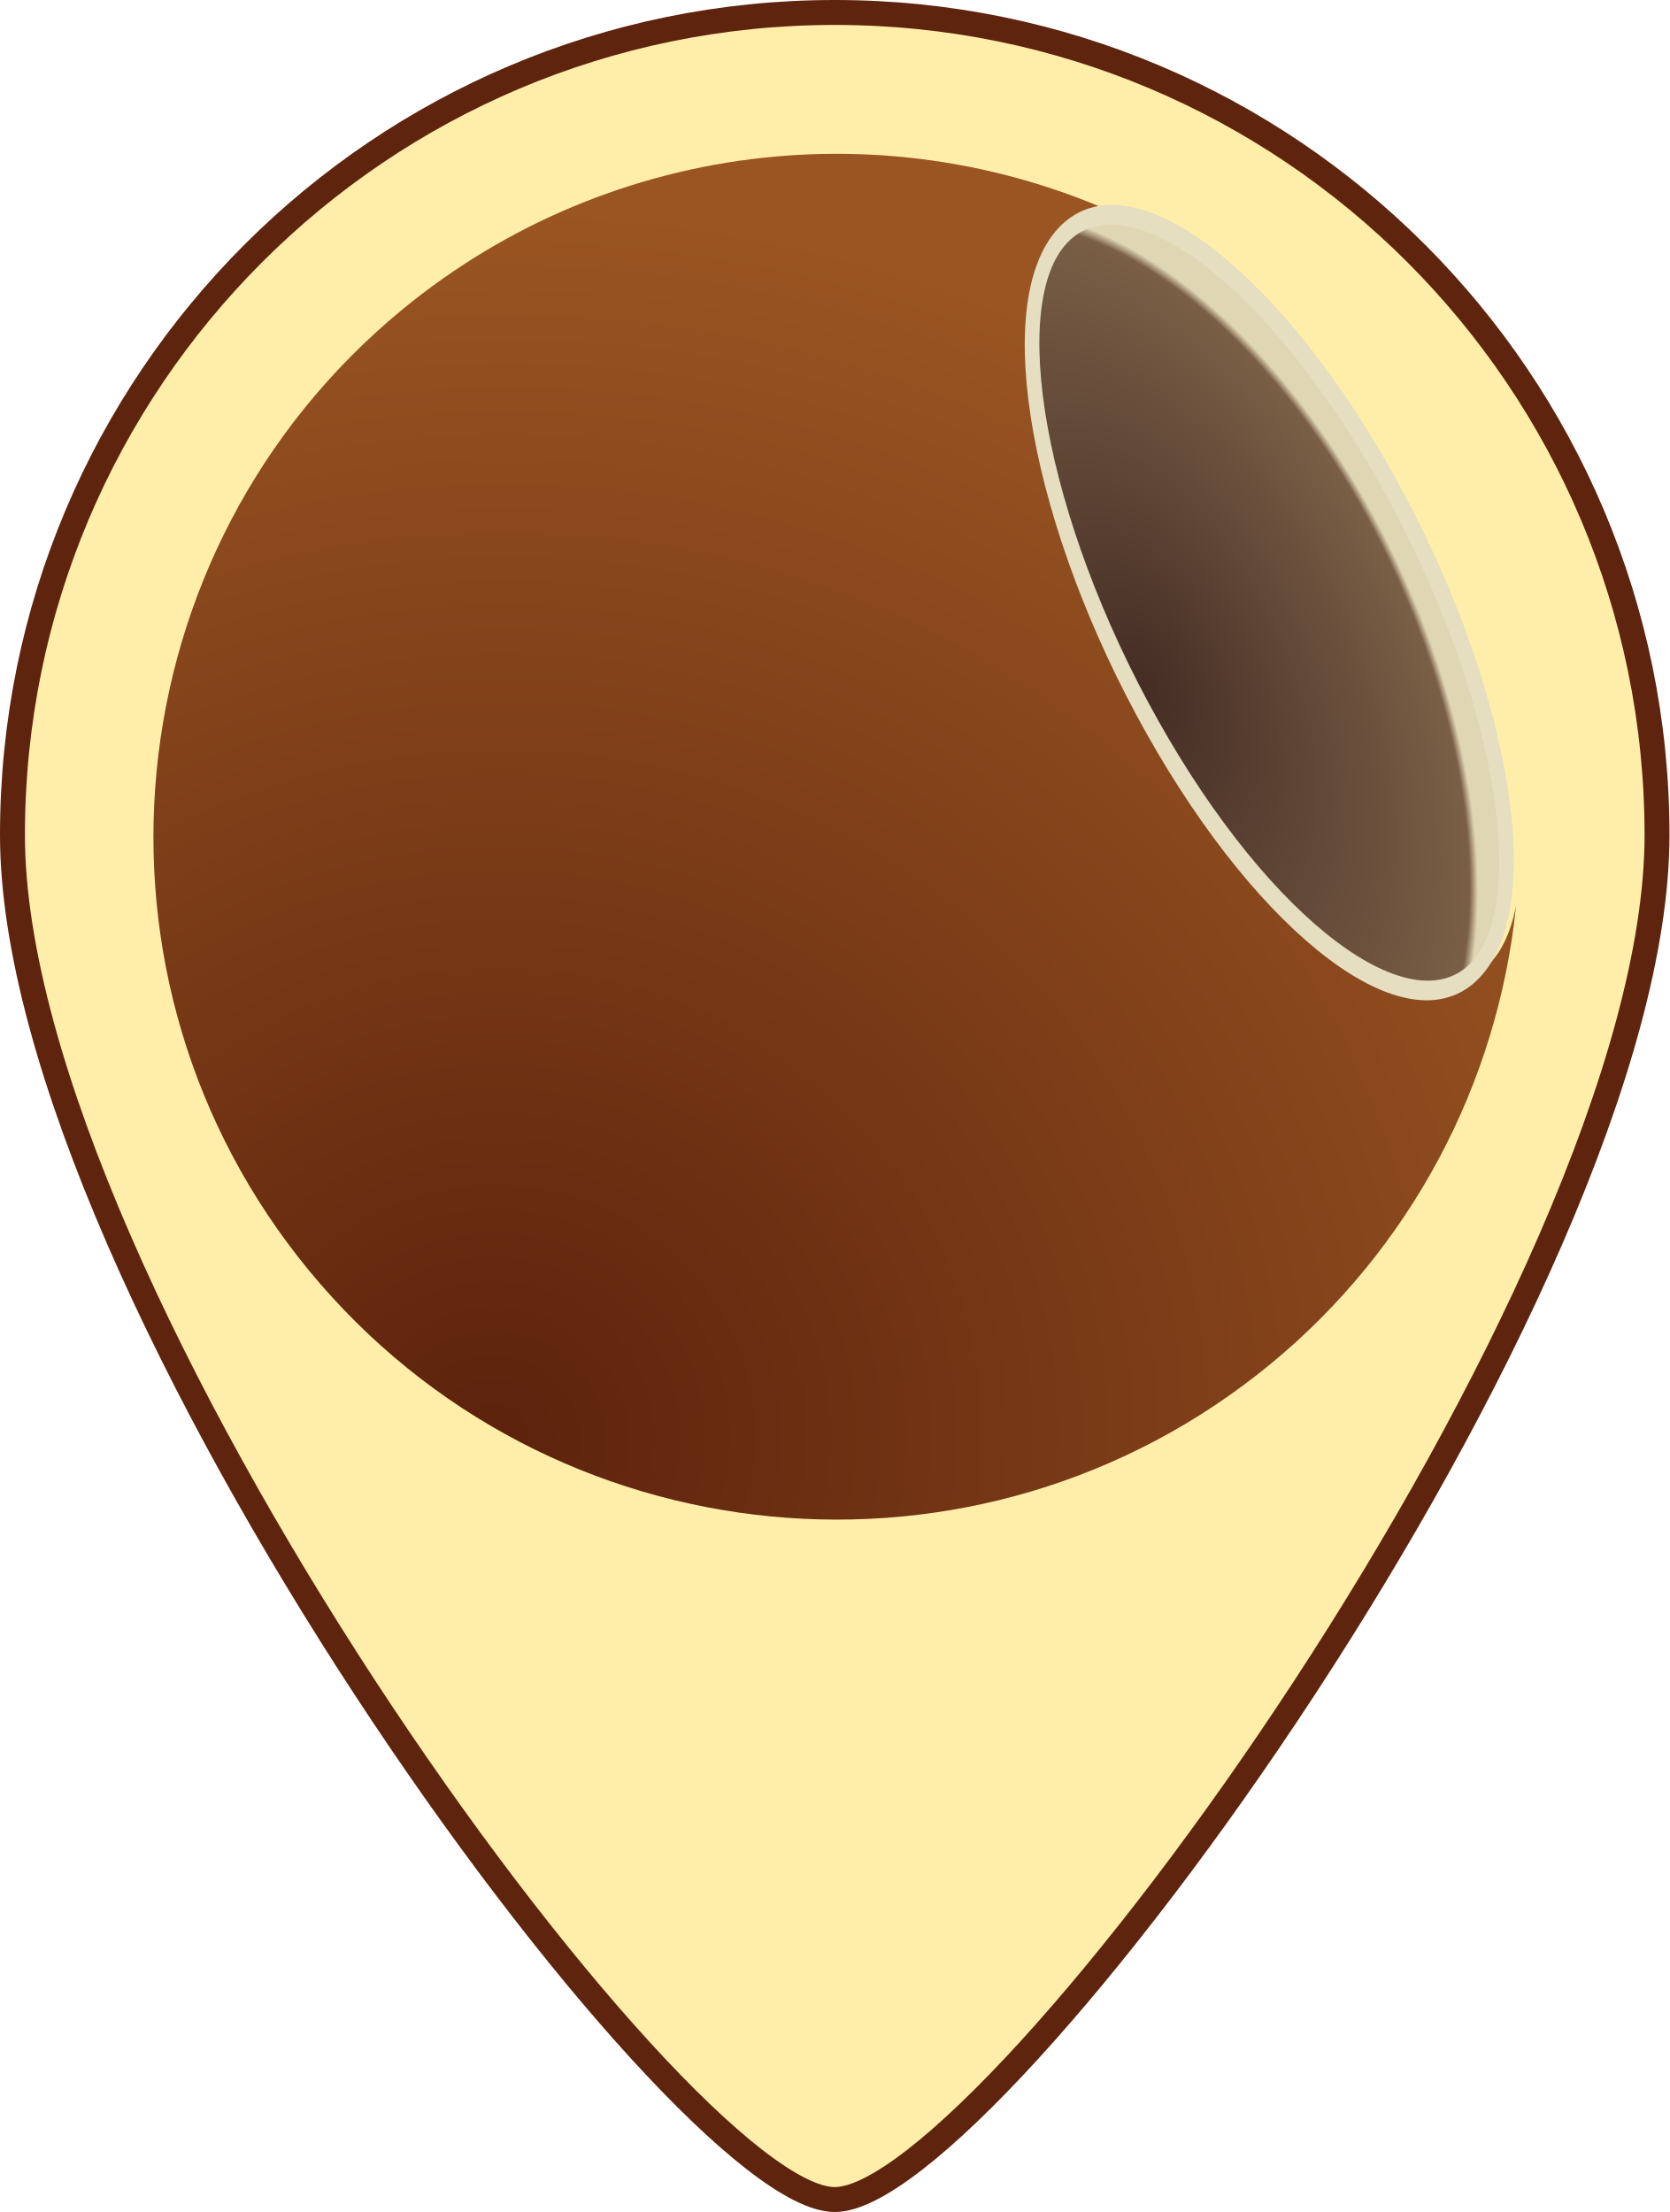
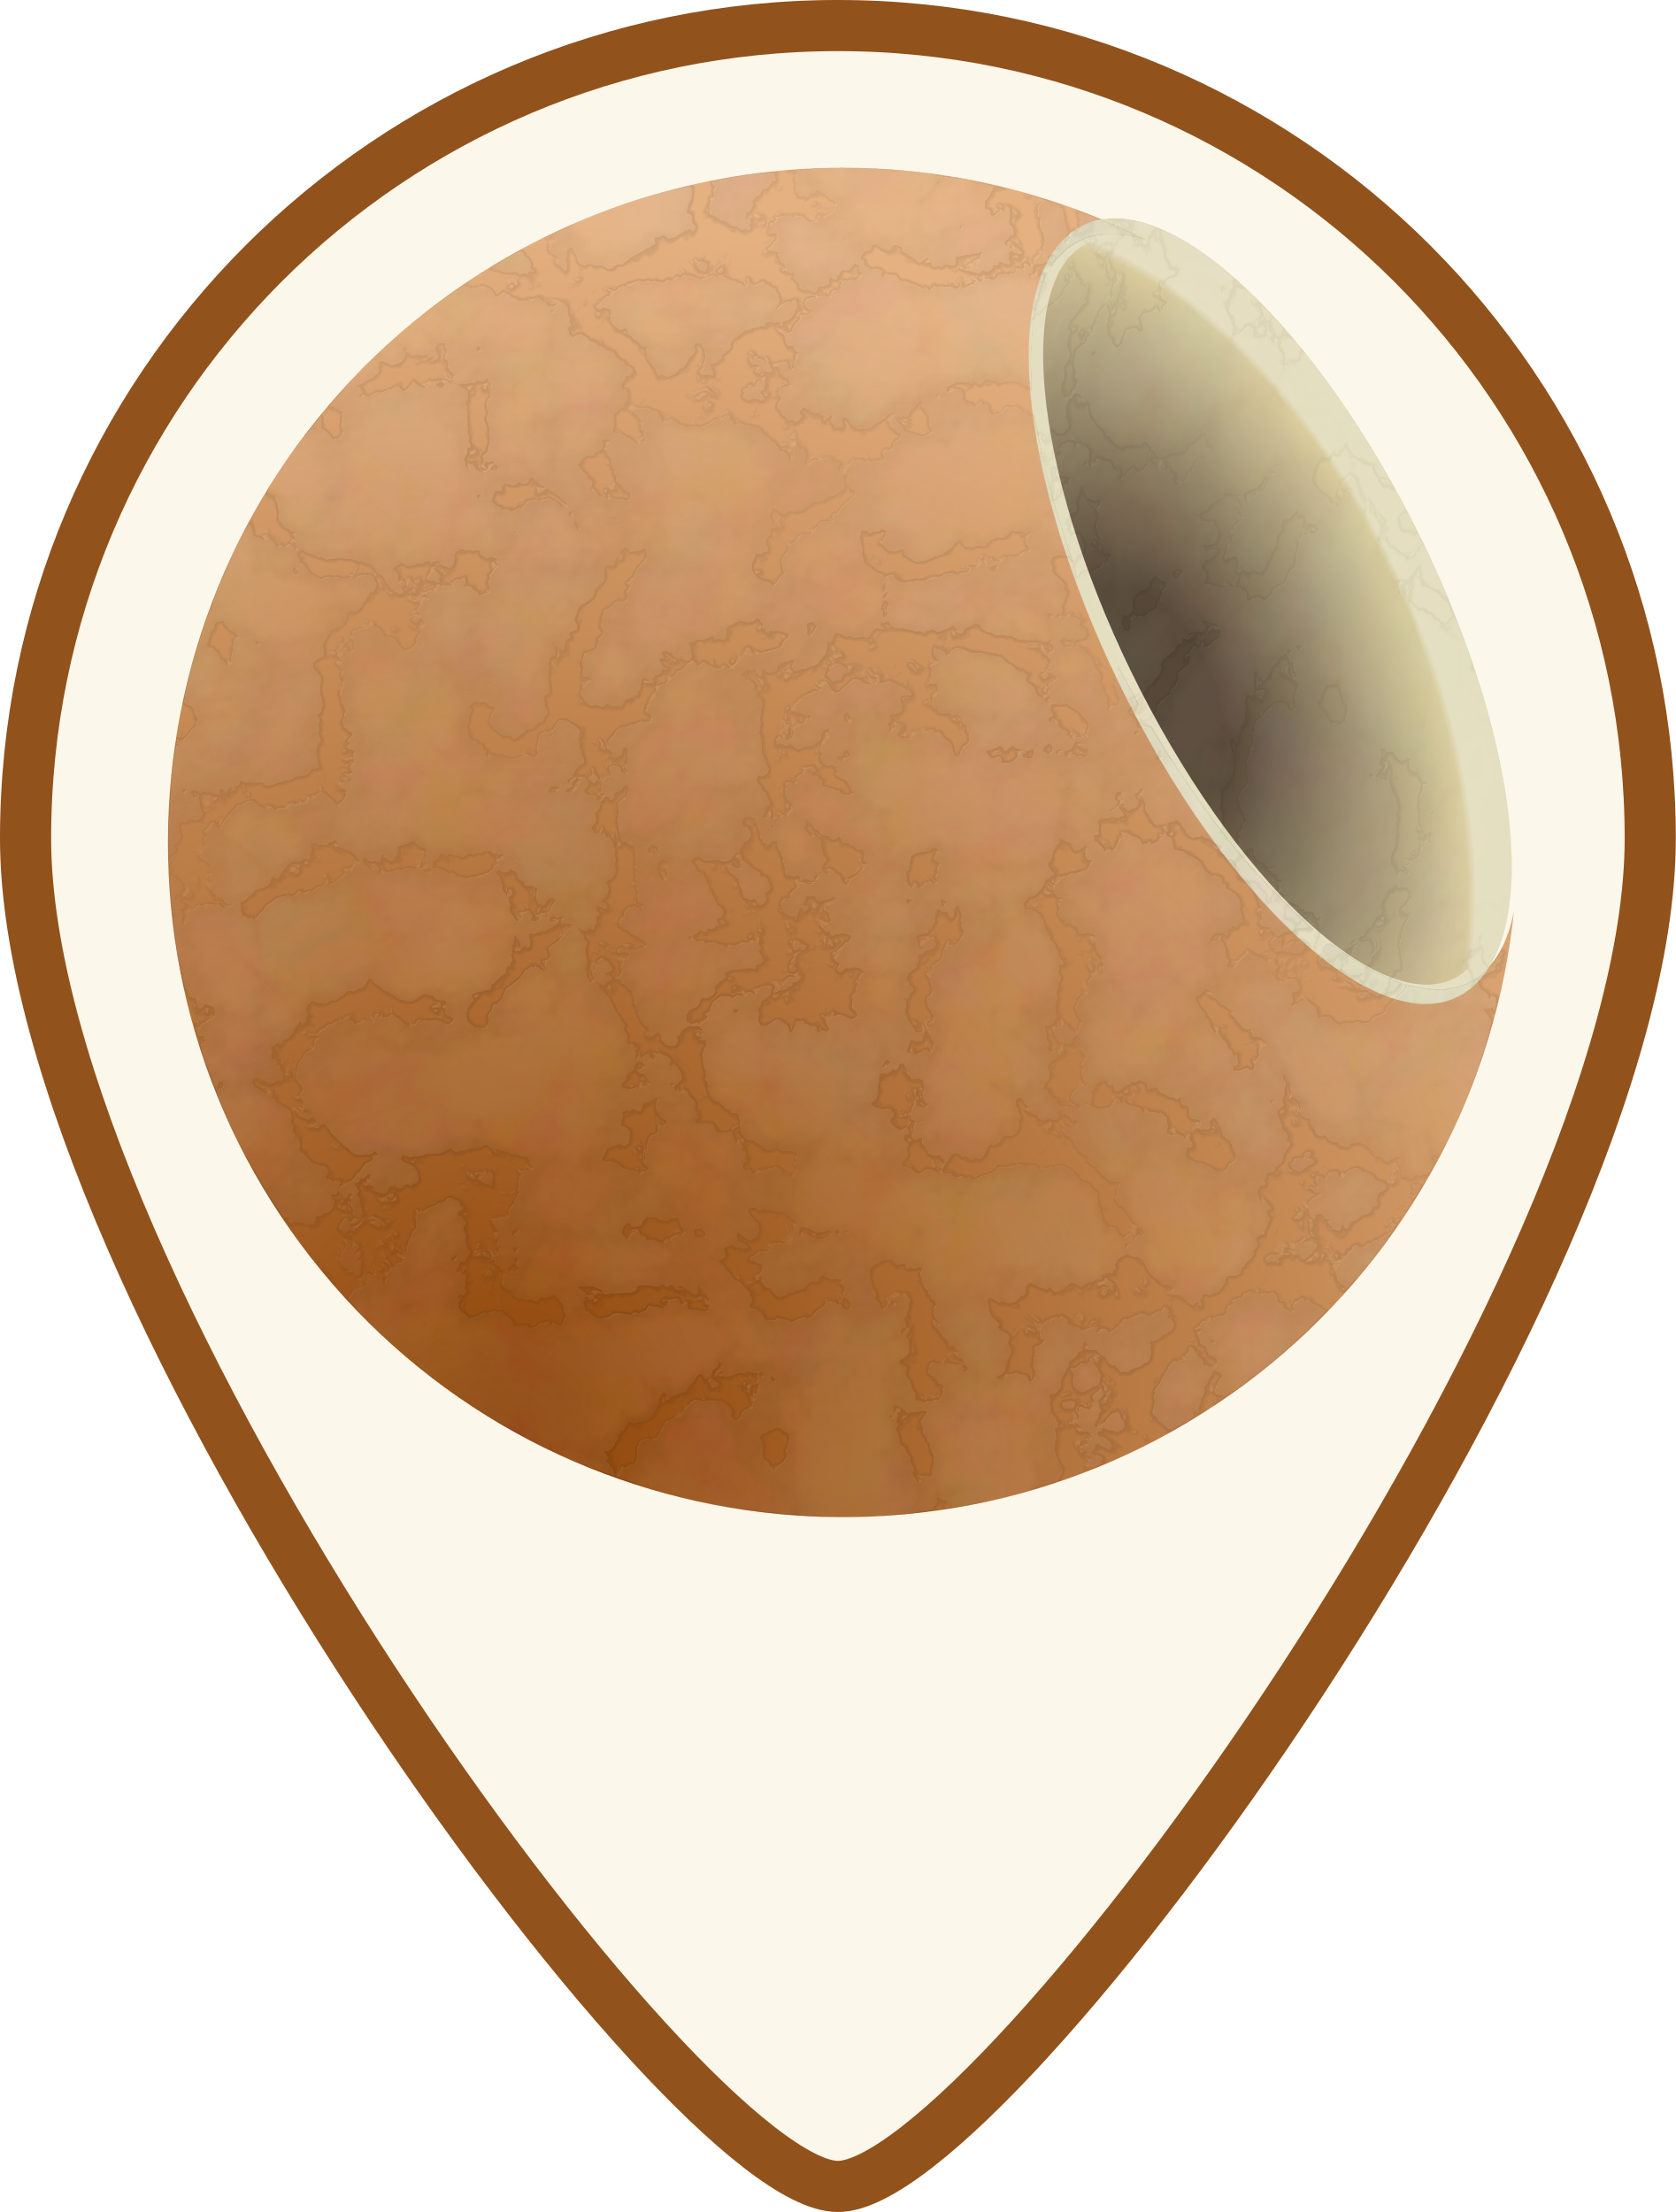
- <svg xmlns="http://www.w3.org/2000/svg" xmlns:xlink="http://www.w3.org/1999/xlink" width="224.084mm" height="296.969mm" viewBox="0 0 224.084 296.969" version="1.1" id="svg1" xml:space="preserve">
+ <svg xmlns="http://www.w3.org/2000/svg" xmlns:xlink="http://www.w3.org/1999/xlink" width="227.685mm" height="300.568mm" viewBox="0 0 227.685 300.568" version="1.1" id="svg1" xml:space="preserve">
  <defs id="defs1">
-     <linearGradient id="linearGradient252">
-       <stop style="stop-color:#452d25;stop-opacity:1;" offset="0" id="stop252" />
-       <stop style="stop-color:#7a5f46;stop-opacity:1;" offset="0.975" id="stop254" />
-       <stop style="stop-color:#dfd6b4;stop-opacity:1;" offset="1" id="stop253" />
-     </linearGradient>
-     <linearGradient id="linearGradient5">
-       <stop style="stop-color:#5c220c;stop-opacity:1" offset="0" id="stop5" />
-       <stop style="stop-color:#9a5522;stop-opacity:1" offset="1" id="stop6" />
-     </linearGradient>
-     <radialGradient xlink:href="#linearGradient5" id="radialGradient6" cx="288.169" cy="197.478" fx="288.169" fy="197.478" r="64.287" gradientTransform="matrix(1.856701,-0.3095222,0.2966751,1.779636,-348.5274,-72.69334)" gradientUnits="userSpaceOnUse" />
    <filter style="color-interpolation-filters:sRGB" id="filter116" x="0" y="0" width="1" height="1">
      <feTurbulence type="fractalNoise" numOctaves="1" seed="104" baseFrequency="0.013 0.013" result="turbulence" id="feTurbulence116" />
      <feDisplacementMap in="SourceGraphic" in2="turbulence" scale="12.185" yChannelSelector="G" xChannelSelector="R" id="feDisplacementMap116" />
    </filter>
    <filter style="color-interpolation-filters:sRGB" id="filter117" x="-0.01" y="-0.029" width="1.02" height="1.057">
      <feTurbulence type="fractalNoise" numOctaves="1" seed="104" baseFrequency="0.013 0.013" result="turbulence" id="feTurbulence117" />
      <feDisplacementMap in="SourceGraphic" in2="turbulence" scale="12.185" yChannelSelector="G" xChannelSelector="R" id="feDisplacementMap117" />
    </filter>
    <filter height="1.448" y="-0.224" width="1.449" x="-0.225" style="color-interpolation-filters:sRGB" id="filter240">
      <feGaussianBlur result="result8" stdDeviation="4" id="feGaussianBlur236" />
      <feTurbulence baseFrequency="0.025 0.2" numOctaves="3" type="fractalNoise" result="result7" seed="22" id="feTurbulence236" />
      <feComposite in2="result8" operator="in" in="SourceGraphic" result="result6" id="feComposite236" />
      <feDisplacementMap in2="result6" result="result4" scale="50" yChannelSelector="A" xChannelSelector="A" in="result7" id="feDisplacementMap236" />
      <feFlood flood-color="rgb(230,211,138)" flood-opacity="1" id="feFlood236" />
      <feComposite in2="result4" operator="atop" result="result2" id="feComposite237" />
      <feComposite in2="SourceGraphic" operator="atop" in="result2" result="result9" id="feComposite238" />
      <feGaussianBlur result="result0" in="result9" stdDeviation="8" id="feGaussianBlur238" />
      <feSpecularLighting specularExponent="15" specularConstant="0.7" surfaceScale="5" lighting-color="#ffffff" result="result1" in="result0" id="feSpecularLighting238">
        <feDistantLight azimuth="235" elevation="50" id="feDistantLight238" />
      </feSpecularLighting>
      <feComposite operator="in" result="result2" in="result1" in2="result9" id="feComposite239" />
      <feComposite k3="0.5" k2="0.5" operator="arithmetic" result="result4" in="result9" in2="result2" id="feComposite240" k1="0" k4="0" />
      <feConvolveMatrix order="3 3" kernelMatrix="2 0 0 0 2 0 0 0 -2 " targetX="2" targetY="2" result="result10" id="feConvolveMatrix240" />
      <feBlend mode="multiply" in="result10" in2="result10" id="feBlend240" />
    </filter>
-     <radialGradient xlink:href="#linearGradient252" id="radialGradient253" cx="210.334" cy="312.298" fx="210.334" fy="312.298" r="18.174" gradientTransform="matrix(1.430749,-0.810123,0.5804348,2.521047,-262.255,-297.3927)" gradientUnits="userSpaceOnUse" />
    <filter style="color-interpolation-filters:sRGB" id="filter254" x="-0.025" y="-0.01" width="1.051" height="1.021">
      <feTurbulence type="fractalNoise" numOctaves="1" seed="104" baseFrequency="0.013 0.013" result="turbulence" id="feTurbulence254" />
      <feDisplacementMap in="SourceGraphic" in2="turbulence" scale="12.185" yChannelSelector="G" xChannelSelector="R" id="feDisplacementMap254" />
    </filter>
    <filter height="2.091" y="-0.546" width="2.697" x="-0.848" style="color-interpolation-filters:sRGB" id="filter263">
      <feGaussianBlur result="result8" stdDeviation="4" id="feGaussianBlur259" />
      <feTurbulence baseFrequency="0.025 0.2" numOctaves="3" type="fractalNoise" result="result7" seed="22" id="feTurbulence259" />
      <feComposite in2="result8" operator="in" in="SourceGraphic" result="result6" id="feComposite259" />
      <feDisplacementMap in2="result6" result="result4" scale="50" yChannelSelector="A" xChannelSelector="A" in="result7" id="feDisplacementMap259" />
      <feFlood flood-color="rgb(230,211,138)" flood-opacity="1" id="feFlood259" />
      <feComposite in2="result4" operator="atop" result="result2" id="feComposite260" />
      <feComposite in2="SourceGraphic" operator="atop" in="result2" result="result9" id="feComposite261" />
      <feGaussianBlur result="result0" in="result9" stdDeviation="8" id="feGaussianBlur261" />
      <feSpecularLighting specularExponent="15" specularConstant="0.7" surfaceScale="5" lighting-color="#ffffff" result="result1" in="result0" id="feSpecularLighting261">
        <feDistantLight azimuth="235" elevation="50" id="feDistantLight261" />
      </feSpecularLighting>
      <feComposite operator="in" result="result2" in="result1" in2="result9" id="feComposite262" />
      <feComposite k3="0.5" k2="0.5" operator="arithmetic" result="result4" in="result9" in2="result2" id="feComposite263" k1="0" k4="0" />
      <feConvolveMatrix order="3 3" kernelMatrix="2 0 0 0 2 0 0 0 -2 " targetX="2" targetY="2" result="result10" id="feConvolveMatrix263" />
      <feBlend mode="multiply" in="result10" in2="result10" id="feBlend263" />
    </filter>
+     <linearGradient id="linearGradient5-6">
+       <stop style="stop-color:#8d4306;stop-opacity:1;" offset="0" id="stop5-2" />
+       <stop style="stop-color:#e5b181;stop-opacity:1;" offset="1" id="stop6-9" />
+     </linearGradient>
+     <linearGradient id="linearGradient252-2">
+       <stop style="stop-color:#564737;stop-opacity:1;" offset="0.231" id="stop252-7" />
+       <stop style="stop-color:#d9cb9d;stop-opacity:1;" offset="0.975" id="stop254-0" />
+       <stop style="stop-color:#e5dec0;stop-opacity:1;" offset="1" id="stop253-9" />
+     </linearGradient>
+     <linearGradient id="linearGradient26">
+       <stop style="stop-color:#8d4306;stop-opacity:1;" offset="0" id="stop25" />
+       <stop style="stop-color:#000000;stop-opacity:1;" offset="1" id="stop26" />
+     </linearGradient>
+     <filter style="color-interpolation-filters:sRGB" id="filter39" x="-3.7880679e-06" y="-3.7782861e-06" width="1" height="1">
+       <feGaussianBlur result="result0" in="SourceGraphic" stdDeviation="0" id="feGaussianBlur34" />
+       <feTurbulence type="turbulence" baseFrequency="0.05" seed="200" numOctaves="5" result="result1" id="feTurbulence34" />
+       <feComposite result="result2" operator="in" in2="result1" in="result0" id="feComposite34" />
+       <feSpecularLighting lighting-color="#ffffff" surfaceScale="4" result="result4" specularConstant="8" specularExponent="3" in="result2" id="feSpecularLighting34">
+         <feDistantLight elevation="62" azimuth="225" id="feDistantLight34" />
+       </feSpecularLighting>
+       <feComposite k1="1.8" k3="0.8" k2="-0.4" in2="result2" in="result4" operator="arithmetic" result="result91" id="feComposite35" k4="0" />
+       <feBlend result="fbSourceGraphic" mode="screen" in2="result91" id="feBlend35" />
+       <feComposite in2="fbSourceGraphic" in="result1" result="result2" operator="in" id="feComposite36" />
+       <feComposite in="fbSourceGraphic" result="fbSourceGraphic" operator="arithmetic" k2="2" k3="5" in2="result2" id="feComposite37" k1="0" k4="0" />
+       <feTurbulence type="fractalNoise" baseFrequency="0.04" seed="35" numOctaves="5" result="result1" id="feTurbulence37" />
+       <feComposite k4="-0.1" k1="0.9" k2="0.3" result="result2" operator="arithmetic" in2="result1" in="fbSourceGraphic" id="feComposite38" k3="0" />
+       <feSpecularLighting surfaceScale="3" result="result4" specularConstant="1" specularExponent="30" in="result2" id="feSpecularLighting38">
+         <feDistantLight elevation="62" azimuth="225" id="feDistantLight38" />
+       </feSpecularLighting>
+       <feComposite in2="result2" in="result4" operator="atop" result="result92" id="feComposite39" />
+       <feBlend mode="screen" in2="result92" id="feBlend39" />
+     </filter>
+     <linearGradient id="linearGradient47">
+       <stop style="stop-color:#564737;stop-opacity:1;" offset="0.231" id="stop45" />
+       <stop style="stop-color:#444444;stop-opacity:1;" offset="0.975" id="stop46" />
+       <stop style="stop-color:#e5dec0;stop-opacity:1;" offset="1" id="stop47" />
+     </linearGradient>
+     <filter style="color-interpolation-filters:sRGB" id="filter45" x="-0.183" y="-0.074" width="1.365" height="1.148">
+       <feGaussianBlur result="result0" in="SourceGraphic" stdDeviation="3" id="feGaussianBlur39" />
+       <feTurbulence type="turbulence" baseFrequency="0.05" seed="200" numOctaves="5" result="result1" id="feTurbulence39" />
+       <feComposite result="result2" operator="in" in2="result1" in="result0" id="feComposite40" />
+       <feSpecularLighting lighting-color="#ffffff" surfaceScale="4" result="result4" specularConstant="8" specularExponent="3" in="result2" id="feSpecularLighting40">
+         <feDistantLight elevation="62" azimuth="225" id="feDistantLight40" />
+       </feSpecularLighting>
+       <feComposite k1="1.8" k3="0.8" k2="-0.4" in2="result2" in="result4" operator="arithmetic" result="result91" id="feComposite41" k4="0" />
+       <feBlend result="fbSourceGraphic" mode="screen" in2="result91" id="feBlend41" />
+       <feComposite in2="fbSourceGraphic" in="result1" result="result2" operator="in" id="feComposite42" />
+       <feComposite in="fbSourceGraphic" result="fbSourceGraphic" operator="arithmetic" k2="2" k3="5" in2="result2" id="feComposite43" k1="0" k4="0" />
+       <feTurbulence type="fractalNoise" baseFrequency="0.04" seed="35" numOctaves="5" result="result1" id="feTurbulence43" />
+       <feComposite k4="-0.1" k1="0.9" k2="0.3" result="result2" operator="arithmetic" in2="result1" in="fbSourceGraphic" id="feComposite44" k3="0" />
+       <feSpecularLighting surfaceScale="3" result="result4" specularConstant="1" specularExponent="30" in="result2" id="feSpecularLighting44">
+         <feDistantLight elevation="62" azimuth="225" id="feDistantLight44" />
+       </feSpecularLighting>
+       <feComposite in2="result2" in="result4" operator="atop" result="result92" id="feComposite45" />
+       <feBlend mode="screen" in2="result92" id="feBlend45" />
+     </filter>
+     <radialGradient xlink:href="#linearGradient5-6" id="radialGradient6-1" cx="288.169" cy="197.478" fx="288.169" fy="197.478" r="64.287" gradientTransform="matrix(2.647765,-0.441397,0.4230763,2.537866,-783.4062,-155.9956)" gradientUnits="userSpaceOnUse" />
+     <radialGradient xlink:href="#linearGradient252-2" id="radialGradient253-0" cx="210.334" cy="312.298" fx="210.334" fy="312.298" r="18.174" gradientTransform="matrix(2.018879,-1.14202,0.819031,3.553887,-602.2483,-670.5799)" gradientUnits="userSpaceOnUse" />
+     <radialGradient xlink:href="#linearGradient26" id="radialGradient25-2" gradientUnits="userSpaceOnUse" gradientTransform="matrix(2.647765,-0.441397,0.4230763,2.537866,-783.4062,-155.9956)" cx="288.169" cy="197.478" fx="288.169" fy="197.478" r="64.287" />
+     <filter style="color-interpolation-filters:sRGB" id="filter39-7" x="-3.788068e-06" y="-3.7782862e-06" width="1" height="1">
+       <feGaussianBlur result="result0" in="SourceGraphic" stdDeviation="0" id="feGaussianBlur34-3" />
+       <feTurbulence type="turbulence" baseFrequency="0.05" seed="200" numOctaves="5" result="result1" id="feTurbulence34-6" />
+       <feComposite result="result2" operator="in" in2="result1" in="result0" id="feComposite34-1" />
+       <feSpecularLighting lighting-color="#ffffff" surfaceScale="4" result="result4" specularConstant="8" specularExponent="3" in="result2" id="feSpecularLighting34-2">
+         <feDistantLight elevation="62" azimuth="225" id="feDistantLight34-9" />
+       </feSpecularLighting>
+       <feComposite k1="1.8" k3="0.8" k2="-0.4" in2="result2" in="result4" operator="arithmetic" result="result91" id="feComposite35-3" k4="0" />
+       <feBlend result="fbSourceGraphic" mode="screen" in2="result91" id="feBlend35-1" />
+       <feComposite in2="fbSourceGraphic" in="result1" result="result2" operator="in" id="feComposite36-9" />
+       <feComposite in="fbSourceGraphic" result="fbSourceGraphic" operator="arithmetic" k2="2" k3="5" in2="result2" id="feComposite37-4" k1="0" k4="0" />
+       <feTurbulence type="fractalNoise" baseFrequency="0.04" seed="35" numOctaves="5" result="result1" id="feTurbulence37-7" />
+       <feComposite k4="-0.1" k1="0.9" k2="0.3" result="result2" operator="arithmetic" in2="result1" in="fbSourceGraphic" id="feComposite38-8" k3="0" />
+       <feSpecularLighting surfaceScale="3" result="result4" specularConstant="1" specularExponent="30" in="result2" id="feSpecularLighting38-4">
+         <feDistantLight elevation="62" azimuth="225" id="feDistantLight38-5" />
+       </feSpecularLighting>
+       <feComposite in2="result2" in="result4" operator="atop" result="result92" id="feComposite39-0" />
+       <feBlend mode="screen" in2="result92" id="feBlend39-3" />
+     </filter>
+     <radialGradient xlink:href="#linearGradient47" id="radialGradient39-6" gradientUnits="userSpaceOnUse" gradientTransform="matrix(2.018879,-1.14202,0.819031,3.553887,-602.2483,-670.5799)" cx="210.334" cy="312.298" fx="210.334" fy="312.298" r="18.174" />
+     <filter style="color-interpolation-filters:sRGB" id="filter45-3" x="-0.025" y="-0.01" width="1.051" height="1.021">
+       <feGaussianBlur result="result0" in="SourceGraphic" stdDeviation="0" id="feGaussianBlur39-2" />
+       <feTurbulence type="turbulence" baseFrequency="0.05" seed="200" numOctaves="5" result="result1" id="feTurbulence39-0" />
+       <feComposite result="result2" operator="in" in2="result1" in="result0" id="feComposite40-6" />
+       <feSpecularLighting lighting-color="#ffffff" surfaceScale="4" result="result4" specularConstant="8" specularExponent="3" in="result2" id="feSpecularLighting40-1">
+         <feDistantLight elevation="62" azimuth="225" id="feDistantLight40-5" />
+       </feSpecularLighting>
+       <feComposite k1="1.8" k3="0.8" k2="-0.4" in2="result2" in="result4" operator="arithmetic" result="result91" id="feComposite41-5" k4="0" />
+       <feBlend result="fbSourceGraphic" mode="screen" in2="result91" id="feBlend41-4" />
+       <feComposite in2="fbSourceGraphic" in="result1" result="result2" operator="in" id="feComposite42-7" />
+       <feComposite in="fbSourceGraphic" result="fbSourceGraphic" operator="arithmetic" k2="2" k3="5" in2="result2" id="feComposite43-6" k1="0" k4="0" />
+       <feTurbulence type="fractalNoise" baseFrequency="0.04" seed="35" numOctaves="5" result="result1" id="feTurbulence43-5" />
+       <feComposite k4="-0.1" k1="0.9" k2="0.3" result="result2" operator="arithmetic" in2="result1" in="fbSourceGraphic" id="feComposite44-6" k3="0" />
+       <feSpecularLighting surfaceScale="3" result="result4" specularConstant="1" specularExponent="30" in="result2" id="feSpecularLighting44-9">
+         <feDistantLight elevation="62" azimuth="225" id="feDistantLight44-3" />
+       </feSpecularLighting>
+       <feComposite in2="result2" in="result4" operator="atop" result="result92" id="feComposite45-7" />
+       <feBlend mode="screen" in2="result92" id="feBlend45-4" />
+     </filter>
  </defs>
-   <g id="layer1" transform="translate(2.771075,-24.76002)">
-     <g id="g2" transform="matrix(0.8737309,0,0,0.8742469,-62.9068,68.10692)" style="stroke-width:1.144">
-       <path id="path2" style="fill:#ffeeaa;stroke:#5f240d;stroke-width:3.83;stroke-linecap:round;stroke-linejoin:round;stroke-opacity:1" d="m 323.379,78.652 c 0,69.764 -102.279,209.537 -126.319,209.537 -24.04,0 -126.319,-139.772 -126.319,-209.537 0,-69.764 56.555,-126.319 126.319,-126.319 69.764,0 126.319,56.555 126.319,126.319 z" />
-     </g>
-     <g id="g263" transform="matrix(1.426059,0,0,1.426059,-286.3856,-52.33057)">
-       <path d="m 306.824,75.561 a 64.287,64.287 0 0 0 -70.072,7.636 64.287,64.287 0 0 0 -8.77,90.492 64.287,64.287 0 0 0 90.492,8.77 64.287,64.287 0 0 0 23.094,-43.105 39.863,15.542 62.012 0 1 -4.468,6.861 39.863,15.542 62.012 0 1 -32.549,-28.991 39.863,15.542 62.012 0 1 -4.148,-41.763 39.863,15.542 62.012 0 1 6.42,0.1 z" style="opacity:1;fill:url(#radialGradient6);stroke:none;stroke-width:0.767;stroke-linecap:round;stroke-linejoin:round" id="path3" />
-       <use x="0" y="0" xlink:href="#path3" id="use175" style="opacity:0.134" />
-       <ellipse style="opacity:1;fill:url(#radialGradient253);fill-opacity:1;fill-rule:nonzero;stroke:#e5dec0;stroke-width:1.646;stroke-linecap:round;stroke-linejoin:round;stroke-dasharray:none;stroke-opacity:1" id="path250" cx="234.675" cy="322.673" rx="16.218" ry="40.125" transform="matrix(0.6803939,-0.7184324,0.4835332,0.862187,2.650067,1.184325)" />
-       <use x="0" y="0" xlink:href="#path250" id="use259" style="opacity:0.094" />
+   <g id="layer1" transform="translate(4.571563,-22.96052)">
+     <path id="path2" style="fill:#fbf7ea;fill-opacity:1;stroke:#92521b;stroke-width:6.947;stroke-linecap:round;stroke-linejoin:round;stroke-dasharray:none;stroke-opacity:1" d="m 219.64,136.868 c 0,60.991 -89.364,183.187 -110.369,183.187 -21.005,0 -110.369,-122.196 -110.369,-183.187 0,-60.991 49.414,-110.434 110.369,-110.434 60.955,0 110.369,49.443 110.369,110.434 z" />
+     <g id="g47-5" transform="translate(0.415985,0.3373325)" style="stroke-width:1.144">
+       <path d="M 151.164,55.424 A 91.678,91.678 0 0 0 51.238,66.314 91.678,91.678 0 0 0 38.73,195.361 a 91.678,91.678 0 0 0 129.047,12.507 91.678,91.678 0 0 0 32.934,-61.471 56.848,22.163 62.012 0 1 -6.371,9.784 56.848,22.163 62.012 0 1 -46.416,-41.342 56.848,22.163 62.012 0 1 -5.915,-59.557 56.848,22.163 62.012 0 1 9.155,0.142 z" style="fill:url(#radialGradient6-1);stroke:none;stroke-width:1.093;stroke-linecap:round;stroke-linejoin:round" id="path3-4" />
+       <ellipse style="fill:url(#radialGradient253-0);fill-opacity:1;fill-rule:nonzero;stroke:#e5dec0;stroke-width:2.322;stroke-linecap:round;stroke-linejoin:round;stroke-dasharray:none;stroke-opacity:1" id="path250-7" cx="98.952" cy="203.518" rx="22.885" ry="56.564" transform="matrix(0.6876241,-0.7260669,0.489149,0.8722003,0,0)" />
+       <path d="M 151.164,55.424 A 91.678,91.678 0 0 0 51.238,66.314 91.678,91.678 0 0 0 38.73,195.361 a 91.678,91.678 0 0 0 129.047,12.507 91.678,91.678 0 0 0 32.934,-61.471 56.848,22.163 62.012 0 1 -6.371,9.784 56.848,22.163 62.012 0 1 -46.416,-41.342 56.848,22.163 62.012 0 1 -5.915,-59.557 56.848,22.163 62.012 0 1 9.155,0.142 z" style="opacity:0.096;fill:url(#radialGradient25-2);stroke:none;stroke-width:1.093;stroke-linecap:round;stroke-linejoin:round;filter:url(#filter39-7)" id="path10-4" />
+       <ellipse style="opacity:0.063;fill:url(#radialGradient39-6);fill-opacity:1;fill-rule:nonzero;stroke:#e5dec0;stroke-width:2.322;stroke-linecap:round;stroke-linejoin:round;stroke-dasharray:none;stroke-opacity:1;filter:url(#filter45-3)" id="ellipse39-4" cx="98.952" cy="203.518" rx="22.885" ry="56.564" transform="matrix(0.6876241,-0.7260669,0.489149,0.8722003,0,0)" />
    </g>
  </g>
</svg>
